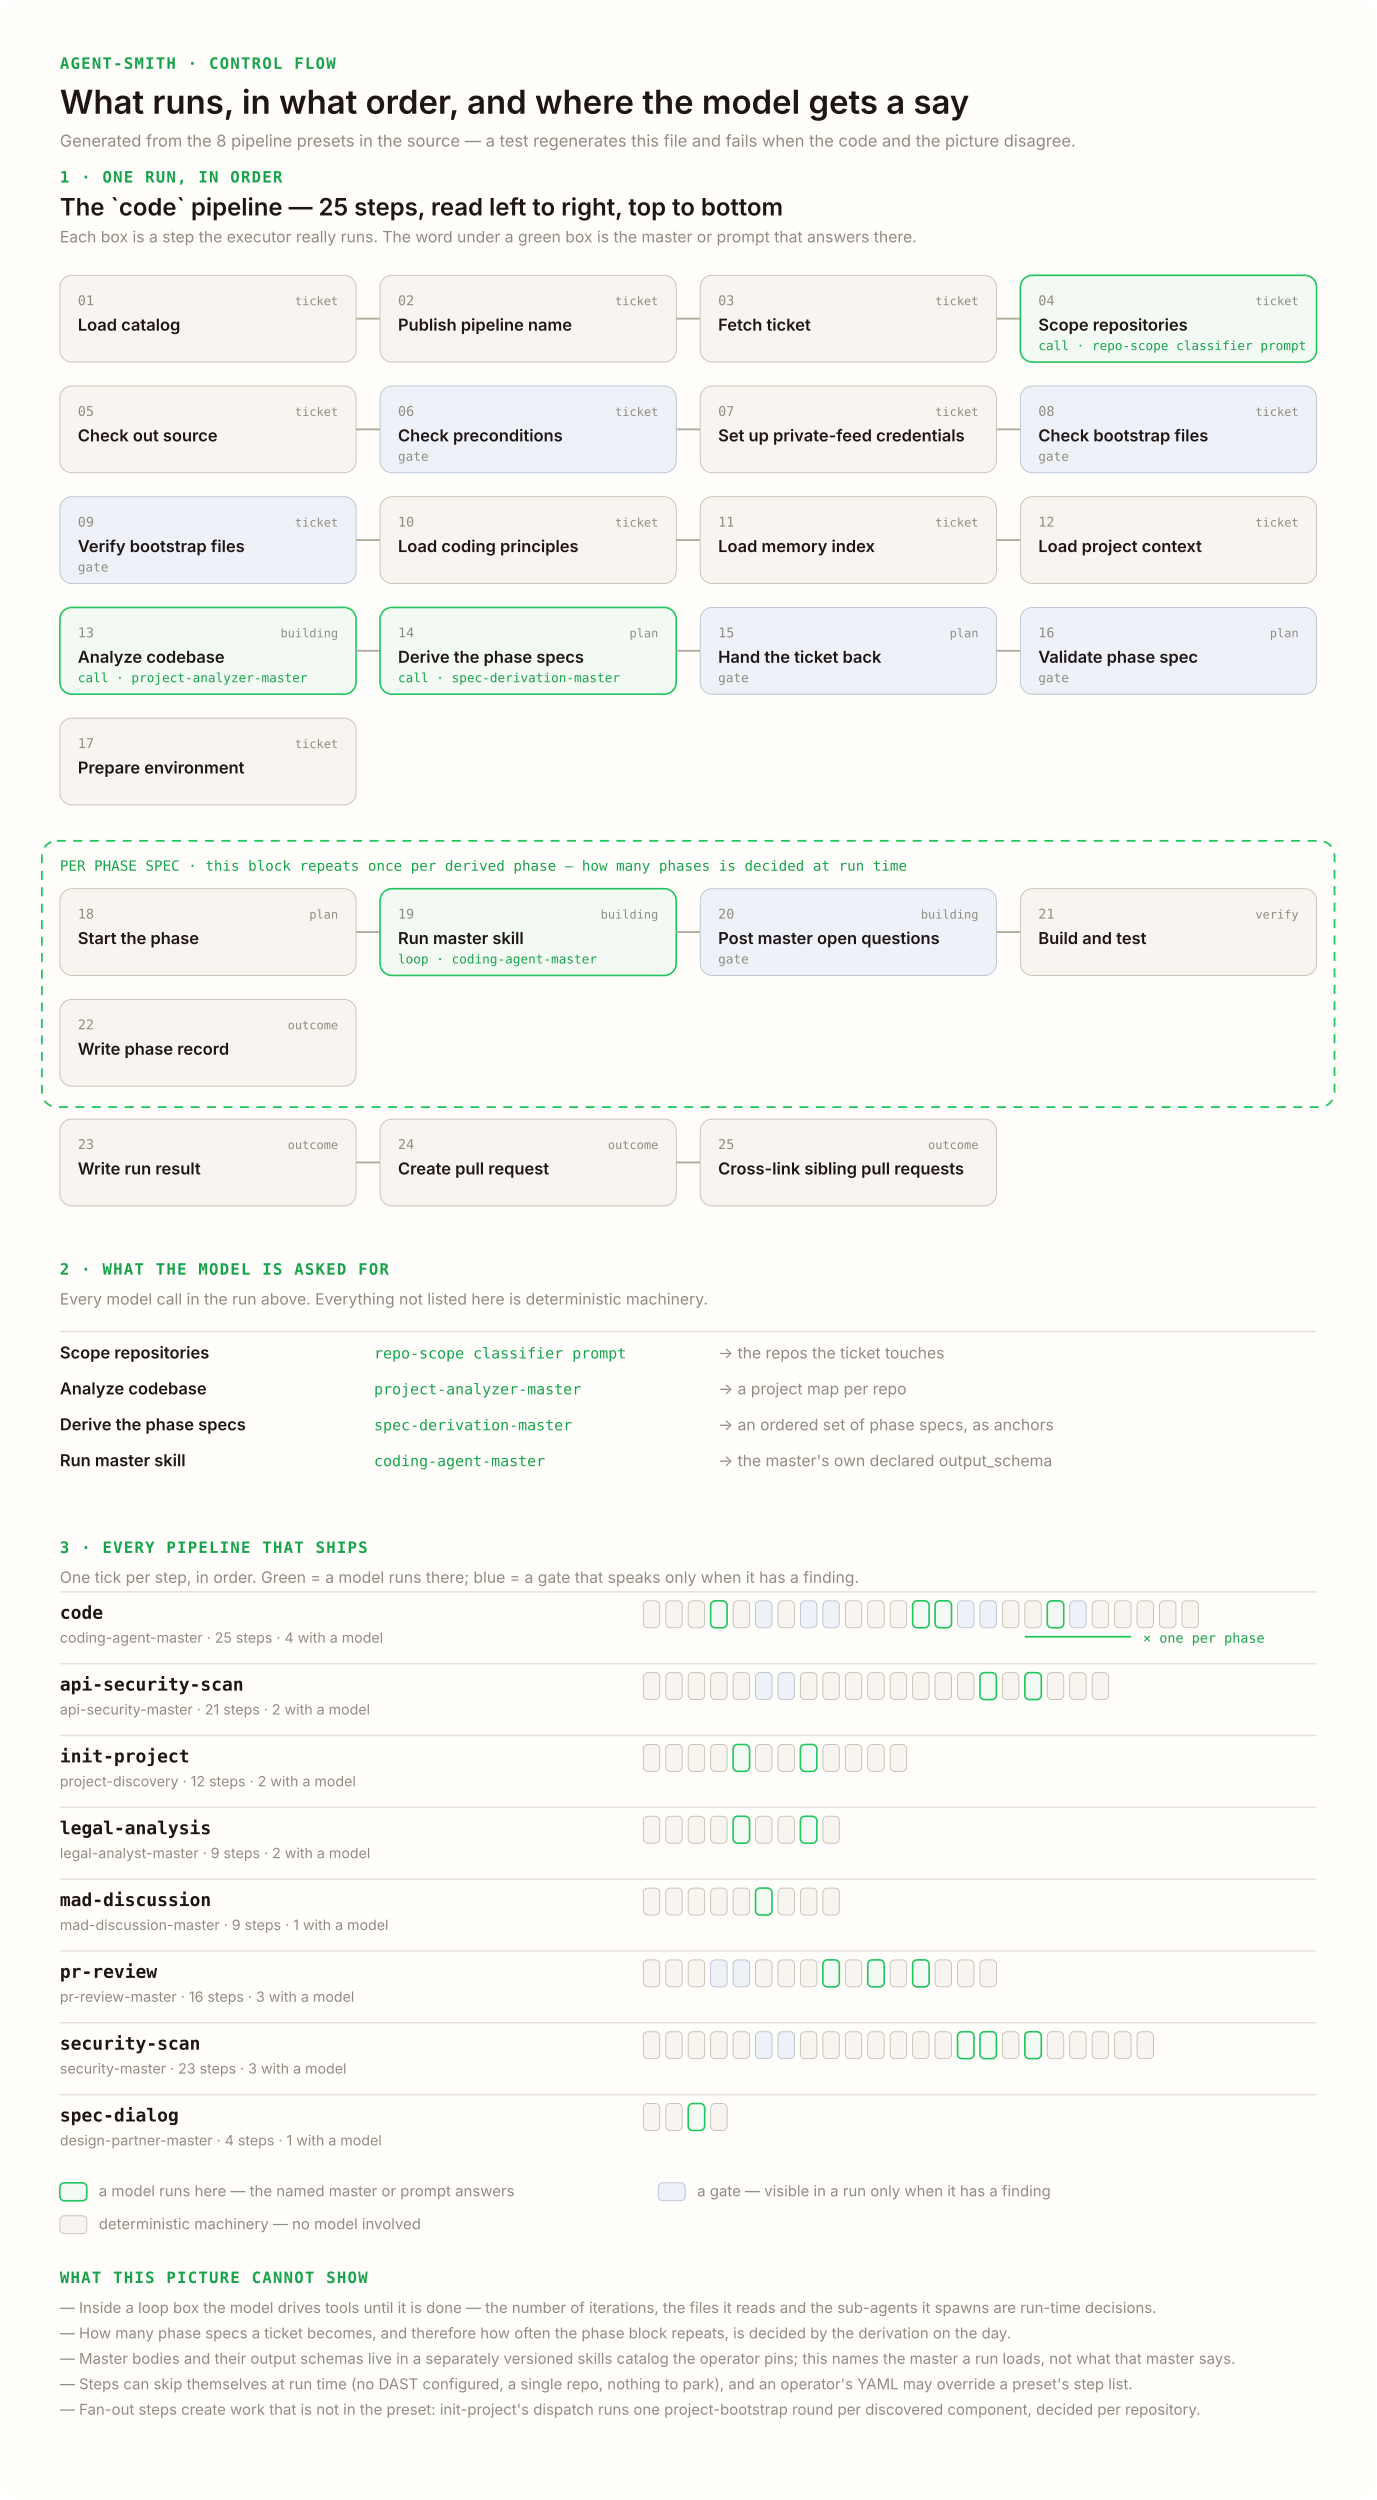
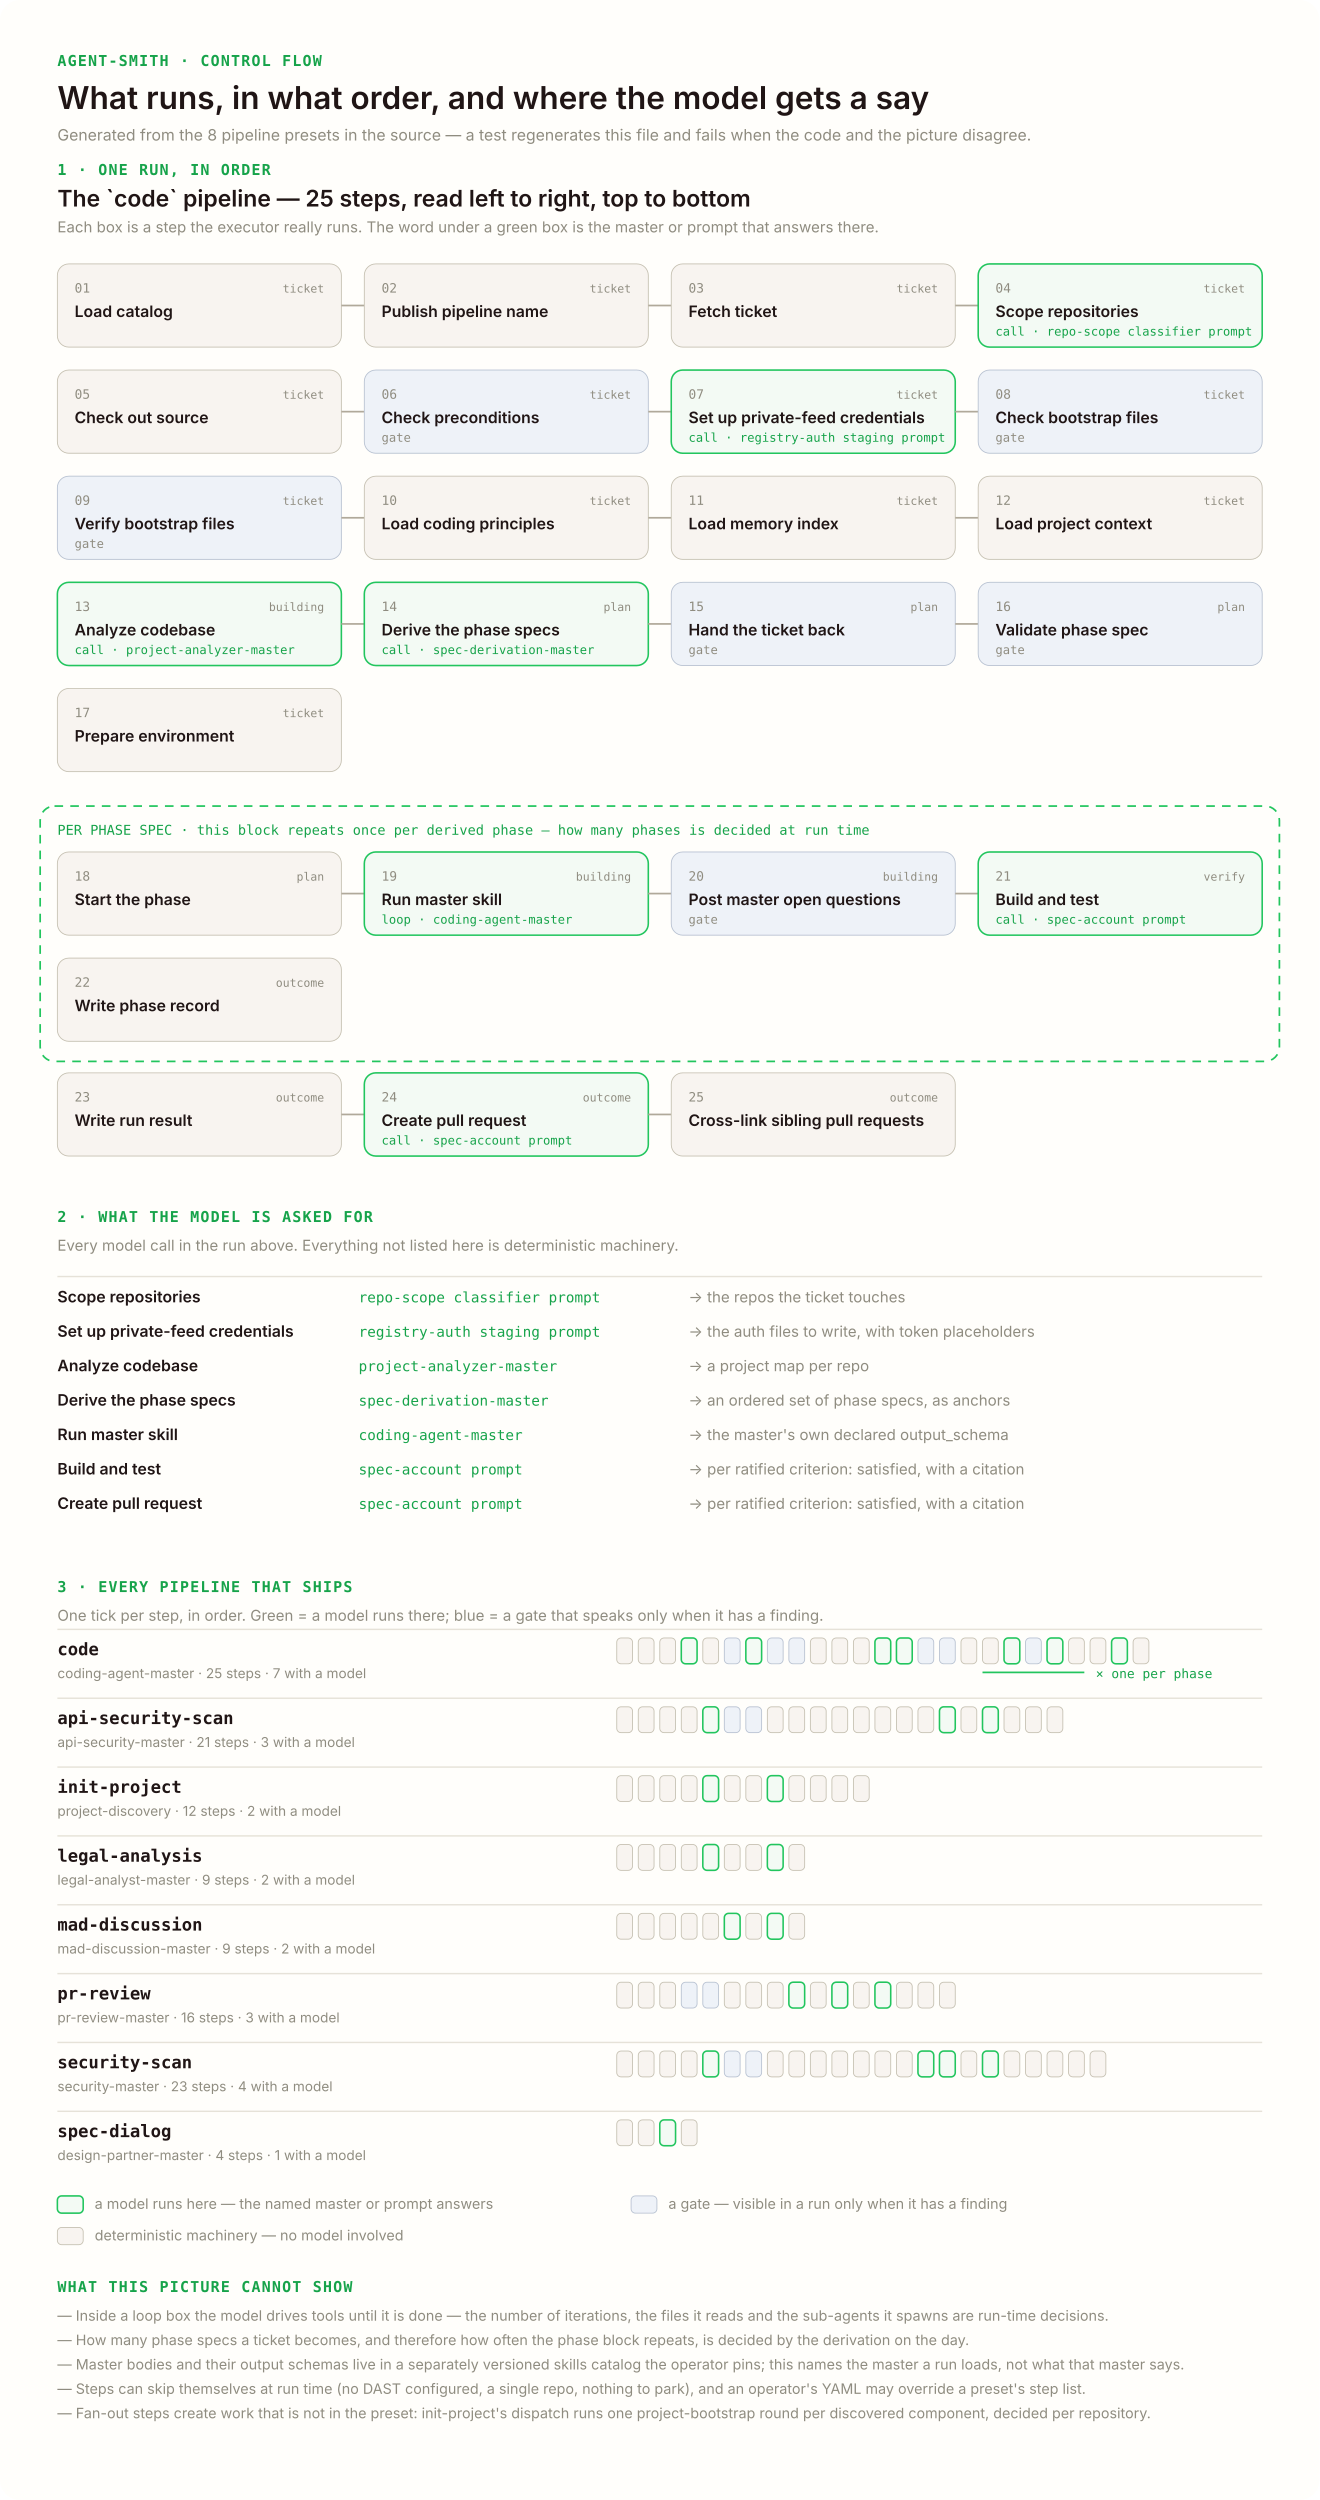
- <svg xmlns="http://www.w3.org/2000/svg" viewBox="0 0 920 1671" role="img" aria-labelledby="cf-title cf-desc">
+ <svg xmlns="http://www.w3.org/2000/svg" viewBox="0 0 920 1743" role="img" aria-labelledby="cf-title cf-desc">
  <style>
    .cf-bg        { fill: #fffefb; }
    .cf-surface   { fill: #f8f4f0; stroke: #c5c0b1; stroke-width: 0.6; }
    .cf-gate      { fill: #eef2f8; stroke: #b7c1d1; stroke-width: 0.6; }
    .cf-model     { fill: #f3faf4; stroke: #22c55e; stroke-width: 1.1; }
    .cf-block     { fill: none;    stroke: #22c55e; stroke-width: 1.2; stroke-dasharray: 6 5; }
    .cf-blockline { stroke: #22c55e; stroke-width: 1.2; }
    .cf-flow      { stroke: #b0a99a; stroke-width: 1.2; }
    .cf-rule      { stroke: #e6e2d8; stroke-width: 1; }
    .cf-text      { fill: #201515; font-family: 'Inter', system-ui, sans-serif; }
    .cf-mute      { fill: #8f8c80; font-family: 'Inter', system-ui, sans-serif; }
    .cf-mono      { fill: #201515; font-family: 'IBM Plex Mono', ui-monospace, monospace; }
    .cf-mono-mute { fill: #8f8c80; font-family: 'IBM Plex Mono', ui-monospace, monospace; }
    .cf-accent    { fill: #16a34a; font-family: 'IBM Plex Mono', ui-monospace, monospace; }
    .cf-tag       { fill: #16a34a; font-family: 'IBM Plex Mono', ui-monospace, monospace; letter-spacing: 0.8px; }
  </style>
-   <rect width="920" height="1671" rx="14" class="cf-bg" />
+   <rect width="920" height="1743" rx="14" class="cf-bg" />
  <text x="40" y="46" class="cf-tag" font-size="10.5" font-weight="600" text-anchor="start">AGENT-SMITH · CONTROL FLOW</text>
  <text x="40" y="76" class="cf-text" font-size="22" font-weight="600" text-anchor="start">What runs, in what order, and where the model gets a say</text>
  <text x="40" y="98" class="cf-mute" font-size="11" font-weight="400" text-anchor="start">Generated from the 8 pipeline presets in the source — a test regenerates this file and fails when the code and the picture disagree.</text>
  <text x="40" y="122" class="cf-tag" font-size="10.5" font-weight="600" text-anchor="start">1 · ONE RUN, IN ORDER</text>
  <text x="40" y="144" class="cf-text" font-size="16" font-weight="600" text-anchor="start">The `code` pipeline — 25 steps, read left to right, top to bottom</text>
  <text x="40" y="162" class="cf-mute" font-size="10.5" font-weight="400" text-anchor="start">Each box is a step the executor really runs. The word under a green box is the master or prompt that answers there.</text>
  <rect x="40" y="184" width="198" height="58" rx="8" class="cf-surface" />
  <text x="52" y="204" class="cf-mono-mute" font-size="9" font-weight="400" text-anchor="start">01</text>
  <text x="226" y="204" class="cf-mono-mute" font-size="8" font-weight="400" text-anchor="end">ticket</text>
  <text x="52" y="221" class="cf-text" font-size="11" font-weight="600" text-anchor="start">Load catalog</text>
  <line x1="238" y1="213" x2="254" y2="213" class="cf-flow" />
  <rect x="254" y="184" width="198" height="58" rx="8" class="cf-surface" />
  <text x="266" y="204" class="cf-mono-mute" font-size="9" font-weight="400" text-anchor="start">02</text>
  <text x="440" y="204" class="cf-mono-mute" font-size="8" font-weight="400" text-anchor="end">ticket</text>
  <text x="266" y="221" class="cf-text" font-size="11" font-weight="600" text-anchor="start">Publish pipeline name</text>
  <line x1="452" y1="213" x2="468" y2="213" class="cf-flow" />
  <rect x="468" y="184" width="198" height="58" rx="8" class="cf-surface" />
  <text x="480" y="204" class="cf-mono-mute" font-size="9" font-weight="400" text-anchor="start">03</text>
  <text x="654" y="204" class="cf-mono-mute" font-size="8" font-weight="400" text-anchor="end">ticket</text>
  <text x="480" y="221" class="cf-text" font-size="11" font-weight="600" text-anchor="start">Fetch ticket</text>
  <line x1="666" y1="213" x2="682" y2="213" class="cf-flow" />
  <rect x="682" y="184" width="198" height="58" rx="8" class="cf-model" />
  <text x="694" y="204" class="cf-mono-mute" font-size="9" font-weight="400" text-anchor="start">04</text>
  <text x="868" y="204" class="cf-mono-mute" font-size="8" font-weight="400" text-anchor="end">ticket</text>
  <text x="694" y="221" class="cf-text" font-size="11" font-weight="600" text-anchor="start">Scope repositories</text>
  <text x="694" y="234" class="cf-accent" font-size="8.5" font-weight="400" text-anchor="start">call · repo-scope classifier prompt</text>
  <rect x="40" y="258" width="198" height="58" rx="8" class="cf-surface" />
  <text x="52" y="278" class="cf-mono-mute" font-size="9" font-weight="400" text-anchor="start">05</text>
  <text x="226" y="278" class="cf-mono-mute" font-size="8" font-weight="400" text-anchor="end">ticket</text>
  <text x="52" y="295" class="cf-text" font-size="11" font-weight="600" text-anchor="start">Check out source</text>
  <line x1="238" y1="287" x2="254" y2="287" class="cf-flow" />
  <rect x="254" y="258" width="198" height="58" rx="8" class="cf-gate" />
  <text x="266" y="278" class="cf-mono-mute" font-size="9" font-weight="400" text-anchor="start">06</text>
  <text x="440" y="278" class="cf-mono-mute" font-size="8" font-weight="400" text-anchor="end">ticket</text>
  <text x="266" y="295" class="cf-text" font-size="11" font-weight="600" text-anchor="start">Check preconditions</text>
  <text x="266" y="308" class="cf-mono-mute" font-size="8.5" font-weight="400" text-anchor="start">gate</text>
  <line x1="452" y1="287" x2="468" y2="287" class="cf-flow" />
-   <rect x="468" y="258" width="198" height="58" rx="8" class="cf-surface" />
+   <rect x="468" y="258" width="198" height="58" rx="8" class="cf-model" />
  <text x="480" y="278" class="cf-mono-mute" font-size="9" font-weight="400" text-anchor="start">07</text>
  <text x="654" y="278" class="cf-mono-mute" font-size="8" font-weight="400" text-anchor="end">ticket</text>
  <text x="480" y="295" class="cf-text" font-size="11" font-weight="600" text-anchor="start">Set up private-feed credentials</text>
+   <text x="480" y="308" class="cf-accent" font-size="8.5" font-weight="400" text-anchor="start">call · registry-auth staging prompt</text>
  <line x1="666" y1="287" x2="682" y2="287" class="cf-flow" />
  <rect x="682" y="258" width="198" height="58" rx="8" class="cf-gate" />
  <text x="694" y="278" class="cf-mono-mute" font-size="9" font-weight="400" text-anchor="start">08</text>
  <text x="868" y="278" class="cf-mono-mute" font-size="8" font-weight="400" text-anchor="end">ticket</text>
  <text x="694" y="295" class="cf-text" font-size="11" font-weight="600" text-anchor="start">Check bootstrap files</text>
  <text x="694" y="308" class="cf-mono-mute" font-size="8.5" font-weight="400" text-anchor="start">gate</text>
  <rect x="40" y="332" width="198" height="58" rx="8" class="cf-gate" />
  <text x="52" y="352" class="cf-mono-mute" font-size="9" font-weight="400" text-anchor="start">09</text>
  <text x="226" y="352" class="cf-mono-mute" font-size="8" font-weight="400" text-anchor="end">ticket</text>
  <text x="52" y="369" class="cf-text" font-size="11" font-weight="600" text-anchor="start">Verify bootstrap files</text>
  <text x="52" y="382" class="cf-mono-mute" font-size="8.5" font-weight="400" text-anchor="start">gate</text>
  <line x1="238" y1="361" x2="254" y2="361" class="cf-flow" />
  <rect x="254" y="332" width="198" height="58" rx="8" class="cf-surface" />
  <text x="266" y="352" class="cf-mono-mute" font-size="9" font-weight="400" text-anchor="start">10</text>
  <text x="440" y="352" class="cf-mono-mute" font-size="8" font-weight="400" text-anchor="end">ticket</text>
  <text x="266" y="369" class="cf-text" font-size="11" font-weight="600" text-anchor="start">Load coding principles</text>
  <line x1="452" y1="361" x2="468" y2="361" class="cf-flow" />
  <rect x="468" y="332" width="198" height="58" rx="8" class="cf-surface" />
  <text x="480" y="352" class="cf-mono-mute" font-size="9" font-weight="400" text-anchor="start">11</text>
  <text x="654" y="352" class="cf-mono-mute" font-size="8" font-weight="400" text-anchor="end">ticket</text>
  <text x="480" y="369" class="cf-text" font-size="11" font-weight="600" text-anchor="start">Load memory index</text>
  <line x1="666" y1="361" x2="682" y2="361" class="cf-flow" />
  <rect x="682" y="332" width="198" height="58" rx="8" class="cf-surface" />
  <text x="694" y="352" class="cf-mono-mute" font-size="9" font-weight="400" text-anchor="start">12</text>
  <text x="868" y="352" class="cf-mono-mute" font-size="8" font-weight="400" text-anchor="end">ticket</text>
  <text x="694" y="369" class="cf-text" font-size="11" font-weight="600" text-anchor="start">Load project context</text>
  <rect x="40" y="406" width="198" height="58" rx="8" class="cf-model" />
  <text x="52" y="426" class="cf-mono-mute" font-size="9" font-weight="400" text-anchor="start">13</text>
  <text x="226" y="426" class="cf-mono-mute" font-size="8" font-weight="400" text-anchor="end">building</text>
  <text x="52" y="443" class="cf-text" font-size="11" font-weight="600" text-anchor="start">Analyze codebase</text>
  <text x="52" y="456" class="cf-accent" font-size="8.5" font-weight="400" text-anchor="start">call · project-analyzer-master</text>
  <line x1="238" y1="435" x2="254" y2="435" class="cf-flow" />
  <rect x="254" y="406" width="198" height="58" rx="8" class="cf-model" />
  <text x="266" y="426" class="cf-mono-mute" font-size="9" font-weight="400" text-anchor="start">14</text>
  <text x="440" y="426" class="cf-mono-mute" font-size="8" font-weight="400" text-anchor="end">plan</text>
  <text x="266" y="443" class="cf-text" font-size="11" font-weight="600" text-anchor="start">Derive the phase specs</text>
  <text x="266" y="456" class="cf-accent" font-size="8.5" font-weight="400" text-anchor="start">call · spec-derivation-master</text>
  <line x1="452" y1="435" x2="468" y2="435" class="cf-flow" />
  <rect x="468" y="406" width="198" height="58" rx="8" class="cf-gate" />
  <text x="480" y="426" class="cf-mono-mute" font-size="9" font-weight="400" text-anchor="start">15</text>
  <text x="654" y="426" class="cf-mono-mute" font-size="8" font-weight="400" text-anchor="end">plan</text>
  <text x="480" y="443" class="cf-text" font-size="11" font-weight="600" text-anchor="start">Hand the ticket back</text>
  <text x="480" y="456" class="cf-mono-mute" font-size="8.5" font-weight="400" text-anchor="start">gate</text>
  <line x1="666" y1="435" x2="682" y2="435" class="cf-flow" />
  <rect x="682" y="406" width="198" height="58" rx="8" class="cf-gate" />
  <text x="694" y="426" class="cf-mono-mute" font-size="9" font-weight="400" text-anchor="start">16</text>
  <text x="868" y="426" class="cf-mono-mute" font-size="8" font-weight="400" text-anchor="end">plan</text>
  <text x="694" y="443" class="cf-text" font-size="11" font-weight="600" text-anchor="start">Validate phase spec</text>
  <text x="694" y="456" class="cf-mono-mute" font-size="8.5" font-weight="400" text-anchor="start">gate</text>
  <rect x="40" y="480" width="198" height="58" rx="8" class="cf-surface" />
  <text x="52" y="500" class="cf-mono-mute" font-size="9" font-weight="400" text-anchor="start">17</text>
  <text x="226" y="500" class="cf-mono-mute" font-size="8" font-weight="400" text-anchor="end">ticket</text>
  <text x="52" y="517" class="cf-text" font-size="11" font-weight="600" text-anchor="start">Prepare environment</text>
  <rect x="28" y="562" width="864" height="178" rx="10" class="cf-block" />
  <text x="40" y="582" class="cf-accent" font-size="9.5" font-weight="400" text-anchor="start">PER PHASE SPEC · this block repeats once per derived phase — how many phases is decided at run time</text>
  <rect x="40" y="594" width="198" height="58" rx="8" class="cf-surface" />
  <text x="52" y="614" class="cf-mono-mute" font-size="9" font-weight="400" text-anchor="start">18</text>
  <text x="226" y="614" class="cf-mono-mute" font-size="8" font-weight="400" text-anchor="end">plan</text>
  <text x="52" y="631" class="cf-text" font-size="11" font-weight="600" text-anchor="start">Start the phase</text>
  <line x1="238" y1="623" x2="254" y2="623" class="cf-flow" />
  <rect x="254" y="594" width="198" height="58" rx="8" class="cf-model" />
  <text x="266" y="614" class="cf-mono-mute" font-size="9" font-weight="400" text-anchor="start">19</text>
  <text x="440" y="614" class="cf-mono-mute" font-size="8" font-weight="400" text-anchor="end">building</text>
  <text x="266" y="631" class="cf-text" font-size="11" font-weight="600" text-anchor="start">Run master skill</text>
  <text x="266" y="644" class="cf-accent" font-size="8.5" font-weight="400" text-anchor="start">loop · coding-agent-master</text>
  <line x1="452" y1="623" x2="468" y2="623" class="cf-flow" />
  <rect x="468" y="594" width="198" height="58" rx="8" class="cf-gate" />
  <text x="480" y="614" class="cf-mono-mute" font-size="9" font-weight="400" text-anchor="start">20</text>
  <text x="654" y="614" class="cf-mono-mute" font-size="8" font-weight="400" text-anchor="end">building</text>
  <text x="480" y="631" class="cf-text" font-size="11" font-weight="600" text-anchor="start">Post master open questions</text>
  <text x="480" y="644" class="cf-mono-mute" font-size="8.5" font-weight="400" text-anchor="start">gate</text>
  <line x1="666" y1="623" x2="682" y2="623" class="cf-flow" />
-   <rect x="682" y="594" width="198" height="58" rx="8" class="cf-surface" />
+   <rect x="682" y="594" width="198" height="58" rx="8" class="cf-model" />
  <text x="694" y="614" class="cf-mono-mute" font-size="9" font-weight="400" text-anchor="start">21</text>
  <text x="868" y="614" class="cf-mono-mute" font-size="8" font-weight="400" text-anchor="end">verify</text>
  <text x="694" y="631" class="cf-text" font-size="11" font-weight="600" text-anchor="start">Build and test</text>
+   <text x="694" y="644" class="cf-accent" font-size="8.5" font-weight="400" text-anchor="start">call · spec-account prompt</text>
  <rect x="40" y="668" width="198" height="58" rx="8" class="cf-surface" />
  <text x="52" y="688" class="cf-mono-mute" font-size="9" font-weight="400" text-anchor="start">22</text>
  <text x="226" y="688" class="cf-mono-mute" font-size="8" font-weight="400" text-anchor="end">outcome</text>
  <text x="52" y="705" class="cf-text" font-size="11" font-weight="600" text-anchor="start">Write phase record</text>
  <rect x="40" y="748" width="198" height="58" rx="8" class="cf-surface" />
  <text x="52" y="768" class="cf-mono-mute" font-size="9" font-weight="400" text-anchor="start">23</text>
  <text x="226" y="768" class="cf-mono-mute" font-size="8" font-weight="400" text-anchor="end">outcome</text>
  <text x="52" y="785" class="cf-text" font-size="11" font-weight="600" text-anchor="start">Write run result</text>
  <line x1="238" y1="777" x2="254" y2="777" class="cf-flow" />
-   <rect x="254" y="748" width="198" height="58" rx="8" class="cf-surface" />
+   <rect x="254" y="748" width="198" height="58" rx="8" class="cf-model" />
  <text x="266" y="768" class="cf-mono-mute" font-size="9" font-weight="400" text-anchor="start">24</text>
  <text x="440" y="768" class="cf-mono-mute" font-size="8" font-weight="400" text-anchor="end">outcome</text>
  <text x="266" y="785" class="cf-text" font-size="11" font-weight="600" text-anchor="start">Create pull request</text>
+   <text x="266" y="798" class="cf-accent" font-size="8.5" font-weight="400" text-anchor="start">call · spec-account prompt</text>
  <line x1="452" y1="777" x2="468" y2="777" class="cf-flow" />
  <rect x="468" y="748" width="198" height="58" rx="8" class="cf-surface" />
  <text x="480" y="768" class="cf-mono-mute" font-size="9" font-weight="400" text-anchor="start">25</text>
  <text x="654" y="768" class="cf-mono-mute" font-size="8" font-weight="400" text-anchor="end">outcome</text>
  <text x="480" y="785" class="cf-text" font-size="11" font-weight="600" text-anchor="start">Cross-link sibling pull requests</text>
  <text x="40" y="852" class="cf-tag" font-size="10.5" font-weight="600" text-anchor="start">2 · WHAT THE MODEL IS ASKED FOR</text>
  <text x="40" y="872" class="cf-mute" font-size="10.5" font-weight="400" text-anchor="start">Every model call in the run above. Everything not listed here is deterministic machinery.</text>
  <line x1="40" y1="890" x2="880" y2="890" class="cf-rule" />
  <text x="40" y="908" class="cf-text" font-size="11" font-weight="600" text-anchor="start">Scope repositories</text>
  <text x="250" y="908" class="cf-accent" font-size="10" font-weight="400" text-anchor="start">repo-scope classifier prompt</text>
  <text x="480" y="908" class="cf-mute" font-size="10.5" font-weight="400" text-anchor="start">→ the repos the ticket touches</text>
-   <text x="40" y="932" class="cf-text" font-size="11" font-weight="600" text-anchor="start">Analyze codebase</text>
-   <text x="250" y="932" class="cf-accent" font-size="10" font-weight="400" text-anchor="start">project-analyzer-master</text>
-   <text x="480" y="932" class="cf-mute" font-size="10.5" font-weight="400" text-anchor="start">→ a project map per repo</text>
-   <text x="40" y="956" class="cf-text" font-size="11" font-weight="600" text-anchor="start">Derive the phase specs</text>
-   <text x="250" y="956" class="cf-accent" font-size="10" font-weight="400" text-anchor="start">spec-derivation-master</text>
-   <text x="480" y="956" class="cf-mute" font-size="10.5" font-weight="400" text-anchor="start">→ an ordered set of phase specs, as anchors</text>
-   <text x="40" y="980" class="cf-text" font-size="11" font-weight="600" text-anchor="start">Run master skill</text>
-   <text x="250" y="980" class="cf-accent" font-size="10" font-weight="400" text-anchor="start">coding-agent-master</text>
-   <text x="480" y="980" class="cf-mute" font-size="10.5" font-weight="400" text-anchor="start">→ the master's own declared output_schema</text>
-   <text x="40" y="1038" class="cf-tag" font-size="10.5" font-weight="600" text-anchor="start">3 · EVERY PIPELINE THAT SHIPS</text>
-   <text x="40" y="1058" class="cf-mute" font-size="10.5" font-weight="400" text-anchor="start">One tick per step, in order. Green = a model runs there; blue = a gate that speaks only when it has a finding.</text>
-   <line x1="40" y1="1064" x2="880" y2="1064" class="cf-rule" />
-   <text x="40" y="1082" class="cf-mono" font-size="12" font-weight="600" text-anchor="start">code</text>
-   <text x="40" y="1098" class="cf-mute" font-size="9.5" font-weight="400" text-anchor="start">coding-agent-master · 25 steps · 4 with a model</text>
-   <rect x="430" y="1070" width="11" height="18" rx="3" class="cf-surface" />
-   <rect x="445" y="1070" width="11" height="18" rx="3" class="cf-surface" />
-   <rect x="460" y="1070" width="11" height="18" rx="3" class="cf-surface" />
-   <rect x="475" y="1070" width="11" height="18" rx="3" class="cf-model" />
-   <rect x="490" y="1070" width="11" height="18" rx="3" class="cf-surface" />
-   <rect x="505" y="1070" width="11" height="18" rx="3" class="cf-gate" />
-   <rect x="520" y="1070" width="11" height="18" rx="3" class="cf-surface" />
-   <rect x="535" y="1070" width="11" height="18" rx="3" class="cf-gate" />
-   <rect x="550" y="1070" width="11" height="18" rx="3" class="cf-gate" />
-   <rect x="565" y="1070" width="11" height="18" rx="3" class="cf-surface" />
-   <rect x="580" y="1070" width="11" height="18" rx="3" class="cf-surface" />
-   <rect x="595" y="1070" width="11" height="18" rx="3" class="cf-surface" />
-   <rect x="610" y="1070" width="11" height="18" rx="3" class="cf-model" />
-   <rect x="625" y="1070" width="11" height="18" rx="3" class="cf-model" />
-   <rect x="640" y="1070" width="11" height="18" rx="3" class="cf-gate" />
-   <rect x="655" y="1070" width="11" height="18" rx="3" class="cf-gate" />
-   <rect x="670" y="1070" width="11" height="18" rx="3" class="cf-surface" />
-   <rect x="685" y="1070" width="11" height="18" rx="3" class="cf-surface" />
-   <rect x="700" y="1070" width="11" height="18" rx="3" class="cf-model" />
-   <rect x="715" y="1070" width="11" height="18" rx="3" class="cf-gate" />
-   <rect x="730" y="1070" width="11" height="18" rx="3" class="cf-surface" />
-   <rect x="745" y="1070" width="11" height="18" rx="3" class="cf-surface" />
-   <rect x="760" y="1070" width="11" height="18" rx="3" class="cf-surface" />
-   <rect x="775" y="1070" width="11" height="18" rx="3" class="cf-surface" />
-   <rect x="790" y="1070" width="11" height="18" rx="3" class="cf-surface" />
-   <line x1="685" y1="1094" x2="756" y2="1094" class="cf-blockline" />
-   <text x="764" y="1098" class="cf-accent" font-size="9" font-weight="400" text-anchor="start">× one per phase</text>
-   <line x1="40" y1="1112" x2="880" y2="1112" class="cf-rule" />
-   <text x="40" y="1130" class="cf-mono" font-size="12" font-weight="600" text-anchor="start">api-security-scan</text>
-   <text x="40" y="1146" class="cf-mute" font-size="9.5" font-weight="400" text-anchor="start">api-security-master · 21 steps · 2 with a model</text>
-   <rect x="430" y="1118" width="11" height="18" rx="3" class="cf-surface" />
-   <rect x="445" y="1118" width="11" height="18" rx="3" class="cf-surface" />
-   <rect x="460" y="1118" width="11" height="18" rx="3" class="cf-surface" />
-   <rect x="475" y="1118" width="11" height="18" rx="3" class="cf-surface" />
-   <rect x="490" y="1118" width="11" height="18" rx="3" class="cf-surface" />
-   <rect x="505" y="1118" width="11" height="18" rx="3" class="cf-gate" />
-   <rect x="520" y="1118" width="11" height="18" rx="3" class="cf-gate" />
-   <rect x="535" y="1118" width="11" height="18" rx="3" class="cf-surface" />
-   <rect x="550" y="1118" width="11" height="18" rx="3" class="cf-surface" />
-   <rect x="565" y="1118" width="11" height="18" rx="3" class="cf-surface" />
-   <rect x="580" y="1118" width="11" height="18" rx="3" class="cf-surface" />
-   <rect x="595" y="1118" width="11" height="18" rx="3" class="cf-surface" />
-   <rect x="610" y="1118" width="11" height="18" rx="3" class="cf-surface" />
-   <rect x="625" y="1118" width="11" height="18" rx="3" class="cf-surface" />
-   <rect x="640" y="1118" width="11" height="18" rx="3" class="cf-surface" />
-   <rect x="655" y="1118" width="11" height="18" rx="3" class="cf-model" />
-   <rect x="670" y="1118" width="11" height="18" rx="3" class="cf-surface" />
-   <rect x="685" y="1118" width="11" height="18" rx="3" class="cf-model" />
-   <rect x="700" y="1118" width="11" height="18" rx="3" class="cf-surface" />
-   <rect x="715" y="1118" width="11" height="18" rx="3" class="cf-surface" />
-   <rect x="730" y="1118" width="11" height="18" rx="3" class="cf-surface" />
-   <line x1="40" y1="1160" x2="880" y2="1160" class="cf-rule" />
-   <text x="40" y="1178" class="cf-mono" font-size="12" font-weight="600" text-anchor="start">init-project</text>
-   <text x="40" y="1194" class="cf-mute" font-size="9.5" font-weight="400" text-anchor="start">project-discovery · 12 steps · 2 with a model</text>
-   <rect x="430" y="1166" width="11" height="18" rx="3" class="cf-surface" />
-   <rect x="445" y="1166" width="11" height="18" rx="3" class="cf-surface" />
-   <rect x="460" y="1166" width="11" height="18" rx="3" class="cf-surface" />
-   <rect x="475" y="1166" width="11" height="18" rx="3" class="cf-surface" />
-   <rect x="490" y="1166" width="11" height="18" rx="3" class="cf-model" />
-   <rect x="505" y="1166" width="11" height="18" rx="3" class="cf-surface" />
-   <rect x="520" y="1166" width="11" height="18" rx="3" class="cf-surface" />
-   <rect x="535" y="1166" width="11" height="18" rx="3" class="cf-model" />
-   <rect x="550" y="1166" width="11" height="18" rx="3" class="cf-surface" />
-   <rect x="565" y="1166" width="11" height="18" rx="3" class="cf-surface" />
-   <rect x="580" y="1166" width="11" height="18" rx="3" class="cf-surface" />
-   <rect x="595" y="1166" width="11" height="18" rx="3" class="cf-surface" />
-   <line x1="40" y1="1208" x2="880" y2="1208" class="cf-rule" />
-   <text x="40" y="1226" class="cf-mono" font-size="12" font-weight="600" text-anchor="start">legal-analysis</text>
-   <text x="40" y="1242" class="cf-mute" font-size="9.5" font-weight="400" text-anchor="start">legal-analyst-master · 9 steps · 2 with a model</text>
-   <rect x="430" y="1214" width="11" height="18" rx="3" class="cf-surface" />
-   <rect x="445" y="1214" width="11" height="18" rx="3" class="cf-surface" />
-   <rect x="460" y="1214" width="11" height="18" rx="3" class="cf-surface" />
-   <rect x="475" y="1214" width="11" height="18" rx="3" class="cf-surface" />
-   <rect x="490" y="1214" width="11" height="18" rx="3" class="cf-model" />
-   <rect x="505" y="1214" width="11" height="18" rx="3" class="cf-surface" />
-   <rect x="520" y="1214" width="11" height="18" rx="3" class="cf-surface" />
-   <rect x="535" y="1214" width="11" height="18" rx="3" class="cf-model" />
-   <rect x="550" y="1214" width="11" height="18" rx="3" class="cf-surface" />
-   <line x1="40" y1="1256" x2="880" y2="1256" class="cf-rule" />
-   <text x="40" y="1274" class="cf-mono" font-size="12" font-weight="600" text-anchor="start">mad-discussion</text>
-   <text x="40" y="1290" class="cf-mute" font-size="9.5" font-weight="400" text-anchor="start">mad-discussion-master · 9 steps · 1 with a model</text>
-   <rect x="430" y="1262" width="11" height="18" rx="3" class="cf-surface" />
-   <rect x="445" y="1262" width="11" height="18" rx="3" class="cf-surface" />
-   <rect x="460" y="1262" width="11" height="18" rx="3" class="cf-surface" />
-   <rect x="475" y="1262" width="11" height="18" rx="3" class="cf-surface" />
-   <rect x="490" y="1262" width="11" height="18" rx="3" class="cf-surface" />
-   <rect x="505" y="1262" width="11" height="18" rx="3" class="cf-model" />
-   <rect x="520" y="1262" width="11" height="18" rx="3" class="cf-surface" />
-   <rect x="535" y="1262" width="11" height="18" rx="3" class="cf-surface" />
-   <rect x="550" y="1262" width="11" height="18" rx="3" class="cf-surface" />
-   <line x1="40" y1="1304" x2="880" y2="1304" class="cf-rule" />
-   <text x="40" y="1322" class="cf-mono" font-size="12" font-weight="600" text-anchor="start">pr-review</text>
-   <text x="40" y="1338" class="cf-mute" font-size="9.5" font-weight="400" text-anchor="start">pr-review-master · 16 steps · 3 with a model</text>
-   <rect x="430" y="1310" width="11" height="18" rx="3" class="cf-surface" />
-   <rect x="445" y="1310" width="11" height="18" rx="3" class="cf-surface" />
-   <rect x="460" y="1310" width="11" height="18" rx="3" class="cf-surface" />
-   <rect x="475" y="1310" width="11" height="18" rx="3" class="cf-gate" />
-   <rect x="490" y="1310" width="11" height="18" rx="3" class="cf-gate" />
-   <rect x="505" y="1310" width="11" height="18" rx="3" class="cf-surface" />
-   <rect x="520" y="1310" width="11" height="18" rx="3" class="cf-surface" />
-   <rect x="535" y="1310" width="11" height="18" rx="3" class="cf-surface" />
-   <rect x="550" y="1310" width="11" height="18" rx="3" class="cf-model" />
-   <rect x="565" y="1310" width="11" height="18" rx="3" class="cf-surface" />
-   <rect x="580" y="1310" width="11" height="18" rx="3" class="cf-model" />
-   <rect x="595" y="1310" width="11" height="18" rx="3" class="cf-surface" />
-   <rect x="610" y="1310" width="11" height="18" rx="3" class="cf-model" />
-   <rect x="625" y="1310" width="11" height="18" rx="3" class="cf-surface" />
-   <rect x="640" y="1310" width="11" height="18" rx="3" class="cf-surface" />
-   <rect x="655" y="1310" width="11" height="18" rx="3" class="cf-surface" />
-   <line x1="40" y1="1352" x2="880" y2="1352" class="cf-rule" />
-   <text x="40" y="1370" class="cf-mono" font-size="12" font-weight="600" text-anchor="start">security-scan</text>
-   <text x="40" y="1386" class="cf-mute" font-size="9.5" font-weight="400" text-anchor="start">security-master · 23 steps · 3 with a model</text>
-   <rect x="430" y="1358" width="11" height="18" rx="3" class="cf-surface" />
-   <rect x="445" y="1358" width="11" height="18" rx="3" class="cf-surface" />
-   <rect x="460" y="1358" width="11" height="18" rx="3" class="cf-surface" />
-   <rect x="475" y="1358" width="11" height="18" rx="3" class="cf-surface" />
-   <rect x="490" y="1358" width="11" height="18" rx="3" class="cf-surface" />
-   <rect x="505" y="1358" width="11" height="18" rx="3" class="cf-gate" />
-   <rect x="520" y="1358" width="11" height="18" rx="3" class="cf-gate" />
-   <rect x="535" y="1358" width="11" height="18" rx="3" class="cf-surface" />
-   <rect x="550" y="1358" width="11" height="18" rx="3" class="cf-surface" />
-   <rect x="565" y="1358" width="11" height="18" rx="3" class="cf-surface" />
-   <rect x="580" y="1358" width="11" height="18" rx="3" class="cf-surface" />
-   <rect x="595" y="1358" width="11" height="18" rx="3" class="cf-surface" />
-   <rect x="610" y="1358" width="11" height="18" rx="3" class="cf-surface" />
-   <rect x="625" y="1358" width="11" height="18" rx="3" class="cf-surface" />
-   <rect x="640" y="1358" width="11" height="18" rx="3" class="cf-model" />
-   <rect x="655" y="1358" width="11" height="18" rx="3" class="cf-model" />
-   <rect x="670" y="1358" width="11" height="18" rx="3" class="cf-surface" />
-   <rect x="685" y="1358" width="11" height="18" rx="3" class="cf-model" />
-   <rect x="700" y="1358" width="11" height="18" rx="3" class="cf-surface" />
-   <rect x="715" y="1358" width="11" height="18" rx="3" class="cf-surface" />
-   <rect x="730" y="1358" width="11" height="18" rx="3" class="cf-surface" />
-   <rect x="745" y="1358" width="11" height="18" rx="3" class="cf-surface" />
-   <rect x="760" y="1358" width="11" height="18" rx="3" class="cf-surface" />
-   <line x1="40" y1="1400" x2="880" y2="1400" class="cf-rule" />
-   <text x="40" y="1418" class="cf-mono" font-size="12" font-weight="600" text-anchor="start">spec-dialog</text>
-   <text x="40" y="1434" class="cf-mute" font-size="9.5" font-weight="400" text-anchor="start">design-partner-master · 4 steps · 1 with a model</text>
-   <rect x="430" y="1406" width="11" height="18" rx="3" class="cf-surface" />
-   <rect x="445" y="1406" width="11" height="18" rx="3" class="cf-surface" />
-   <rect x="460" y="1406" width="11" height="18" rx="3" class="cf-model" />
-   <rect x="475" y="1406" width="11" height="18" rx="3" class="cf-surface" />
-   <rect x="40" y="1459" width="18" height="12" rx="3" class="cf-model" />
-   <text x="66" y="1468" class="cf-mute" font-size="10" font-weight="400" text-anchor="start">a model runs here — the named master or prompt answers</text>
-   <rect x="440" y="1459" width="18" height="12" rx="3" class="cf-gate" />
-   <text x="466" y="1468" class="cf-mute" font-size="10" font-weight="400" text-anchor="start">a gate — visible in a run only when it has a finding</text>
-   <rect x="40" y="1481" width="18" height="12" rx="3" class="cf-surface" />
-   <text x="66" y="1490" class="cf-mute" font-size="10" font-weight="400" text-anchor="start">deterministic machinery — no model involved</text>
-   <text x="40" y="1526" class="cf-tag" font-size="10.5" font-weight="600" text-anchor="start">WHAT THIS PICTURE CANNOT SHOW</text>
-   <text x="40" y="1546" class="cf-mute" font-size="10" font-weight="400" text-anchor="start">— Inside a loop box the model drives tools until it is done — the number of iterations, the files it reads and the sub-agents it spawns are run-time decisions.</text>
-   <text x="40" y="1563" class="cf-mute" font-size="10" font-weight="400" text-anchor="start">— How many phase specs a ticket becomes, and therefore how often the phase block repeats, is decided by the derivation on the day.</text>
-   <text x="40" y="1580" class="cf-mute" font-size="10" font-weight="400" text-anchor="start">— Master bodies and their output schemas live in a separately versioned skills catalog the operator pins; this names the master a run loads, not what that master says.</text>
-   <text x="40" y="1597" class="cf-mute" font-size="10" font-weight="400" text-anchor="start">— Steps can skip themselves at run time (no DAST configured, a single repo, nothing to park), and an operator's YAML may override a preset's step list.</text>
-   <text x="40" y="1614" class="cf-mute" font-size="10" font-weight="400" text-anchor="start">— Fan-out steps create work that is not in the preset: init-project's dispatch runs one project-bootstrap round per discovered component, decided per repository.</text>
+   <text x="40" y="932" class="cf-text" font-size="11" font-weight="600" text-anchor="start">Set up private-feed credentials</text>
+   <text x="250" y="932" class="cf-accent" font-size="10" font-weight="400" text-anchor="start">registry-auth staging prompt</text>
+   <text x="480" y="932" class="cf-mute" font-size="10.5" font-weight="400" text-anchor="start">→ the auth files to write, with token placeholders</text>
+   <text x="40" y="956" class="cf-text" font-size="11" font-weight="600" text-anchor="start">Analyze codebase</text>
+   <text x="250" y="956" class="cf-accent" font-size="10" font-weight="400" text-anchor="start">project-analyzer-master</text>
+   <text x="480" y="956" class="cf-mute" font-size="10.5" font-weight="400" text-anchor="start">→ a project map per repo</text>
+   <text x="40" y="980" class="cf-text" font-size="11" font-weight="600" text-anchor="start">Derive the phase specs</text>
+   <text x="250" y="980" class="cf-accent" font-size="10" font-weight="400" text-anchor="start">spec-derivation-master</text>
+   <text x="480" y="980" class="cf-mute" font-size="10.5" font-weight="400" text-anchor="start">→ an ordered set of phase specs, as anchors</text>
+   <text x="40" y="1004" class="cf-text" font-size="11" font-weight="600" text-anchor="start">Run master skill</text>
+   <text x="250" y="1004" class="cf-accent" font-size="10" font-weight="400" text-anchor="start">coding-agent-master</text>
+   <text x="480" y="1004" class="cf-mute" font-size="10.5" font-weight="400" text-anchor="start">→ the master's own declared output_schema</text>
+   <text x="40" y="1028" class="cf-text" font-size="11" font-weight="600" text-anchor="start">Build and test</text>
+   <text x="250" y="1028" class="cf-accent" font-size="10" font-weight="400" text-anchor="start">spec-account prompt</text>
+   <text x="480" y="1028" class="cf-mute" font-size="10.5" font-weight="400" text-anchor="start">→ per ratified criterion: satisfied, with a citation</text>
+   <text x="40" y="1052" class="cf-text" font-size="11" font-weight="600" text-anchor="start">Create pull request</text>
+   <text x="250" y="1052" class="cf-accent" font-size="10" font-weight="400" text-anchor="start">spec-account prompt</text>
+   <text x="480" y="1052" class="cf-mute" font-size="10.5" font-weight="400" text-anchor="start">→ per ratified criterion: satisfied, with a citation</text>
+   <text x="40" y="1110" class="cf-tag" font-size="10.5" font-weight="600" text-anchor="start">3 · EVERY PIPELINE THAT SHIPS</text>
+   <text x="40" y="1130" class="cf-mute" font-size="10.5" font-weight="400" text-anchor="start">One tick per step, in order. Green = a model runs there; blue = a gate that speaks only when it has a finding.</text>
+   <line x1="40" y1="1136" x2="880" y2="1136" class="cf-rule" />
+   <text x="40" y="1154" class="cf-mono" font-size="12" font-weight="600" text-anchor="start">code</text>
+   <text x="40" y="1170" class="cf-mute" font-size="9.5" font-weight="400" text-anchor="start">coding-agent-master · 25 steps · 7 with a model</text>
+   <rect x="430" y="1142" width="11" height="18" rx="3" class="cf-surface" />
+   <rect x="445" y="1142" width="11" height="18" rx="3" class="cf-surface" />
+   <rect x="460" y="1142" width="11" height="18" rx="3" class="cf-surface" />
+   <rect x="475" y="1142" width="11" height="18" rx="3" class="cf-model" />
+   <rect x="490" y="1142" width="11" height="18" rx="3" class="cf-surface" />
+   <rect x="505" y="1142" width="11" height="18" rx="3" class="cf-gate" />
+   <rect x="520" y="1142" width="11" height="18" rx="3" class="cf-model" />
+   <rect x="535" y="1142" width="11" height="18" rx="3" class="cf-gate" />
+   <rect x="550" y="1142" width="11" height="18" rx="3" class="cf-gate" />
+   <rect x="565" y="1142" width="11" height="18" rx="3" class="cf-surface" />
+   <rect x="580" y="1142" width="11" height="18" rx="3" class="cf-surface" />
+   <rect x="595" y="1142" width="11" height="18" rx="3" class="cf-surface" />
+   <rect x="610" y="1142" width="11" height="18" rx="3" class="cf-model" />
+   <rect x="625" y="1142" width="11" height="18" rx="3" class="cf-model" />
+   <rect x="640" y="1142" width="11" height="18" rx="3" class="cf-gate" />
+   <rect x="655" y="1142" width="11" height="18" rx="3" class="cf-gate" />
+   <rect x="670" y="1142" width="11" height="18" rx="3" class="cf-surface" />
+   <rect x="685" y="1142" width="11" height="18" rx="3" class="cf-surface" />
+   <rect x="700" y="1142" width="11" height="18" rx="3" class="cf-model" />
+   <rect x="715" y="1142" width="11" height="18" rx="3" class="cf-gate" />
+   <rect x="730" y="1142" width="11" height="18" rx="3" class="cf-model" />
+   <rect x="745" y="1142" width="11" height="18" rx="3" class="cf-surface" />
+   <rect x="760" y="1142" width="11" height="18" rx="3" class="cf-surface" />
+   <rect x="775" y="1142" width="11" height="18" rx="3" class="cf-model" />
+   <rect x="790" y="1142" width="11" height="18" rx="3" class="cf-surface" />
+   <line x1="685" y1="1166" x2="756" y2="1166" class="cf-blockline" />
+   <text x="764" y="1170" class="cf-accent" font-size="9" font-weight="400" text-anchor="start">× one per phase</text>
+   <line x1="40" y1="1184" x2="880" y2="1184" class="cf-rule" />
+   <text x="40" y="1202" class="cf-mono" font-size="12" font-weight="600" text-anchor="start">api-security-scan</text>
+   <text x="40" y="1218" class="cf-mute" font-size="9.5" font-weight="400" text-anchor="start">api-security-master · 21 steps · 3 with a model</text>
+   <rect x="430" y="1190" width="11" height="18" rx="3" class="cf-surface" />
+   <rect x="445" y="1190" width="11" height="18" rx="3" class="cf-surface" />
+   <rect x="460" y="1190" width="11" height="18" rx="3" class="cf-surface" />
+   <rect x="475" y="1190" width="11" height="18" rx="3" class="cf-surface" />
+   <rect x="490" y="1190" width="11" height="18" rx="3" class="cf-model" />
+   <rect x="505" y="1190" width="11" height="18" rx="3" class="cf-gate" />
+   <rect x="520" y="1190" width="11" height="18" rx="3" class="cf-gate" />
+   <rect x="535" y="1190" width="11" height="18" rx="3" class="cf-surface" />
+   <rect x="550" y="1190" width="11" height="18" rx="3" class="cf-surface" />
+   <rect x="565" y="1190" width="11" height="18" rx="3" class="cf-surface" />
+   <rect x="580" y="1190" width="11" height="18" rx="3" class="cf-surface" />
+   <rect x="595" y="1190" width="11" height="18" rx="3" class="cf-surface" />
+   <rect x="610" y="1190" width="11" height="18" rx="3" class="cf-surface" />
+   <rect x="625" y="1190" width="11" height="18" rx="3" class="cf-surface" />
+   <rect x="640" y="1190" width="11" height="18" rx="3" class="cf-surface" />
+   <rect x="655" y="1190" width="11" height="18" rx="3" class="cf-model" />
+   <rect x="670" y="1190" width="11" height="18" rx="3" class="cf-surface" />
+   <rect x="685" y="1190" width="11" height="18" rx="3" class="cf-model" />
+   <rect x="700" y="1190" width="11" height="18" rx="3" class="cf-surface" />
+   <rect x="715" y="1190" width="11" height="18" rx="3" class="cf-surface" />
+   <rect x="730" y="1190" width="11" height="18" rx="3" class="cf-surface" />
+   <line x1="40" y1="1232" x2="880" y2="1232" class="cf-rule" />
+   <text x="40" y="1250" class="cf-mono" font-size="12" font-weight="600" text-anchor="start">init-project</text>
+   <text x="40" y="1266" class="cf-mute" font-size="9.5" font-weight="400" text-anchor="start">project-discovery · 12 steps · 2 with a model</text>
+   <rect x="430" y="1238" width="11" height="18" rx="3" class="cf-surface" />
+   <rect x="445" y="1238" width="11" height="18" rx="3" class="cf-surface" />
+   <rect x="460" y="1238" width="11" height="18" rx="3" class="cf-surface" />
+   <rect x="475" y="1238" width="11" height="18" rx="3" class="cf-surface" />
+   <rect x="490" y="1238" width="11" height="18" rx="3" class="cf-model" />
+   <rect x="505" y="1238" width="11" height="18" rx="3" class="cf-surface" />
+   <rect x="520" y="1238" width="11" height="18" rx="3" class="cf-surface" />
+   <rect x="535" y="1238" width="11" height="18" rx="3" class="cf-model" />
+   <rect x="550" y="1238" width="11" height="18" rx="3" class="cf-surface" />
+   <rect x="565" y="1238" width="11" height="18" rx="3" class="cf-surface" />
+   <rect x="580" y="1238" width="11" height="18" rx="3" class="cf-surface" />
+   <rect x="595" y="1238" width="11" height="18" rx="3" class="cf-surface" />
+   <line x1="40" y1="1280" x2="880" y2="1280" class="cf-rule" />
+   <text x="40" y="1298" class="cf-mono" font-size="12" font-weight="600" text-anchor="start">legal-analysis</text>
+   <text x="40" y="1314" class="cf-mute" font-size="9.5" font-weight="400" text-anchor="start">legal-analyst-master · 9 steps · 2 with a model</text>
+   <rect x="430" y="1286" width="11" height="18" rx="3" class="cf-surface" />
+   <rect x="445" y="1286" width="11" height="18" rx="3" class="cf-surface" />
+   <rect x="460" y="1286" width="11" height="18" rx="3" class="cf-surface" />
+   <rect x="475" y="1286" width="11" height="18" rx="3" class="cf-surface" />
+   <rect x="490" y="1286" width="11" height="18" rx="3" class="cf-model" />
+   <rect x="505" y="1286" width="11" height="18" rx="3" class="cf-surface" />
+   <rect x="520" y="1286" width="11" height="18" rx="3" class="cf-surface" />
+   <rect x="535" y="1286" width="11" height="18" rx="3" class="cf-model" />
+   <rect x="550" y="1286" width="11" height="18" rx="3" class="cf-surface" />
+   <line x1="40" y1="1328" x2="880" y2="1328" class="cf-rule" />
+   <text x="40" y="1346" class="cf-mono" font-size="12" font-weight="600" text-anchor="start">mad-discussion</text>
+   <text x="40" y="1362" class="cf-mute" font-size="9.5" font-weight="400" text-anchor="start">mad-discussion-master · 9 steps · 2 with a model</text>
+   <rect x="430" y="1334" width="11" height="18" rx="3" class="cf-surface" />
+   <rect x="445" y="1334" width="11" height="18" rx="3" class="cf-surface" />
+   <rect x="460" y="1334" width="11" height="18" rx="3" class="cf-surface" />
+   <rect x="475" y="1334" width="11" height="18" rx="3" class="cf-surface" />
+   <rect x="490" y="1334" width="11" height="18" rx="3" class="cf-surface" />
+   <rect x="505" y="1334" width="11" height="18" rx="3" class="cf-model" />
+   <rect x="520" y="1334" width="11" height="18" rx="3" class="cf-surface" />
+   <rect x="535" y="1334" width="11" height="18" rx="3" class="cf-model" />
+   <rect x="550" y="1334" width="11" height="18" rx="3" class="cf-surface" />
+   <line x1="40" y1="1376" x2="880" y2="1376" class="cf-rule" />
+   <text x="40" y="1394" class="cf-mono" font-size="12" font-weight="600" text-anchor="start">pr-review</text>
+   <text x="40" y="1410" class="cf-mute" font-size="9.5" font-weight="400" text-anchor="start">pr-review-master · 16 steps · 3 with a model</text>
+   <rect x="430" y="1382" width="11" height="18" rx="3" class="cf-surface" />
+   <rect x="445" y="1382" width="11" height="18" rx="3" class="cf-surface" />
+   <rect x="460" y="1382" width="11" height="18" rx="3" class="cf-surface" />
+   <rect x="475" y="1382" width="11" height="18" rx="3" class="cf-gate" />
+   <rect x="490" y="1382" width="11" height="18" rx="3" class="cf-gate" />
+   <rect x="505" y="1382" width="11" height="18" rx="3" class="cf-surface" />
+   <rect x="520" y="1382" width="11" height="18" rx="3" class="cf-surface" />
+   <rect x="535" y="1382" width="11" height="18" rx="3" class="cf-surface" />
+   <rect x="550" y="1382" width="11" height="18" rx="3" class="cf-model" />
+   <rect x="565" y="1382" width="11" height="18" rx="3" class="cf-surface" />
+   <rect x="580" y="1382" width="11" height="18" rx="3" class="cf-model" />
+   <rect x="595" y="1382" width="11" height="18" rx="3" class="cf-surface" />
+   <rect x="610" y="1382" width="11" height="18" rx="3" class="cf-model" />
+   <rect x="625" y="1382" width="11" height="18" rx="3" class="cf-surface" />
+   <rect x="640" y="1382" width="11" height="18" rx="3" class="cf-surface" />
+   <rect x="655" y="1382" width="11" height="18" rx="3" class="cf-surface" />
+   <line x1="40" y1="1424" x2="880" y2="1424" class="cf-rule" />
+   <text x="40" y="1442" class="cf-mono" font-size="12" font-weight="600" text-anchor="start">security-scan</text>
+   <text x="40" y="1458" class="cf-mute" font-size="9.5" font-weight="400" text-anchor="start">security-master · 23 steps · 4 with a model</text>
+   <rect x="430" y="1430" width="11" height="18" rx="3" class="cf-surface" />
+   <rect x="445" y="1430" width="11" height="18" rx="3" class="cf-surface" />
+   <rect x="460" y="1430" width="11" height="18" rx="3" class="cf-surface" />
+   <rect x="475" y="1430" width="11" height="18" rx="3" class="cf-surface" />
+   <rect x="490" y="1430" width="11" height="18" rx="3" class="cf-model" />
+   <rect x="505" y="1430" width="11" height="18" rx="3" class="cf-gate" />
+   <rect x="520" y="1430" width="11" height="18" rx="3" class="cf-gate" />
+   <rect x="535" y="1430" width="11" height="18" rx="3" class="cf-surface" />
+   <rect x="550" y="1430" width="11" height="18" rx="3" class="cf-surface" />
+   <rect x="565" y="1430" width="11" height="18" rx="3" class="cf-surface" />
+   <rect x="580" y="1430" width="11" height="18" rx="3" class="cf-surface" />
+   <rect x="595" y="1430" width="11" height="18" rx="3" class="cf-surface" />
+   <rect x="610" y="1430" width="11" height="18" rx="3" class="cf-surface" />
+   <rect x="625" y="1430" width="11" height="18" rx="3" class="cf-surface" />
+   <rect x="640" y="1430" width="11" height="18" rx="3" class="cf-model" />
+   <rect x="655" y="1430" width="11" height="18" rx="3" class="cf-model" />
+   <rect x="670" y="1430" width="11" height="18" rx="3" class="cf-surface" />
+   <rect x="685" y="1430" width="11" height="18" rx="3" class="cf-model" />
+   <rect x="700" y="1430" width="11" height="18" rx="3" class="cf-surface" />
+   <rect x="715" y="1430" width="11" height="18" rx="3" class="cf-surface" />
+   <rect x="730" y="1430" width="11" height="18" rx="3" class="cf-surface" />
+   <rect x="745" y="1430" width="11" height="18" rx="3" class="cf-surface" />
+   <rect x="760" y="1430" width="11" height="18" rx="3" class="cf-surface" />
+   <line x1="40" y1="1472" x2="880" y2="1472" class="cf-rule" />
+   <text x="40" y="1490" class="cf-mono" font-size="12" font-weight="600" text-anchor="start">spec-dialog</text>
+   <text x="40" y="1506" class="cf-mute" font-size="9.5" font-weight="400" text-anchor="start">design-partner-master · 4 steps · 1 with a model</text>
+   <rect x="430" y="1478" width="11" height="18" rx="3" class="cf-surface" />
+   <rect x="445" y="1478" width="11" height="18" rx="3" class="cf-surface" />
+   <rect x="460" y="1478" width="11" height="18" rx="3" class="cf-model" />
+   <rect x="475" y="1478" width="11" height="18" rx="3" class="cf-surface" />
+   <rect x="40" y="1531" width="18" height="12" rx="3" class="cf-model" />
+   <text x="66" y="1540" class="cf-mute" font-size="10" font-weight="400" text-anchor="start">a model runs here — the named master or prompt answers</text>
+   <rect x="440" y="1531" width="18" height="12" rx="3" class="cf-gate" />
+   <text x="466" y="1540" class="cf-mute" font-size="10" font-weight="400" text-anchor="start">a gate — visible in a run only when it has a finding</text>
+   <rect x="40" y="1553" width="18" height="12" rx="3" class="cf-surface" />
+   <text x="66" y="1562" class="cf-mute" font-size="10" font-weight="400" text-anchor="start">deterministic machinery — no model involved</text>
+   <text x="40" y="1598" class="cf-tag" font-size="10.5" font-weight="600" text-anchor="start">WHAT THIS PICTURE CANNOT SHOW</text>
+   <text x="40" y="1618" class="cf-mute" font-size="10" font-weight="400" text-anchor="start">— Inside a loop box the model drives tools until it is done — the number of iterations, the files it reads and the sub-agents it spawns are run-time decisions.</text>
+   <text x="40" y="1635" class="cf-mute" font-size="10" font-weight="400" text-anchor="start">— How many phase specs a ticket becomes, and therefore how often the phase block repeats, is decided by the derivation on the day.</text>
+   <text x="40" y="1652" class="cf-mute" font-size="10" font-weight="400" text-anchor="start">— Master bodies and their output schemas live in a separately versioned skills catalog the operator pins; this names the master a run loads, not what that master says.</text>
+   <text x="40" y="1669" class="cf-mute" font-size="10" font-weight="400" text-anchor="start">— Steps can skip themselves at run time (no DAST configured, a single repo, nothing to park), and an operator's YAML may override a preset's step list.</text>
+   <text x="40" y="1686" class="cf-mute" font-size="10" font-weight="400" text-anchor="start">— Fan-out steps create work that is not in the preset: init-project's dispatch runs one project-bootstrap round per discovered component, decided per repository.</text>
</svg>
